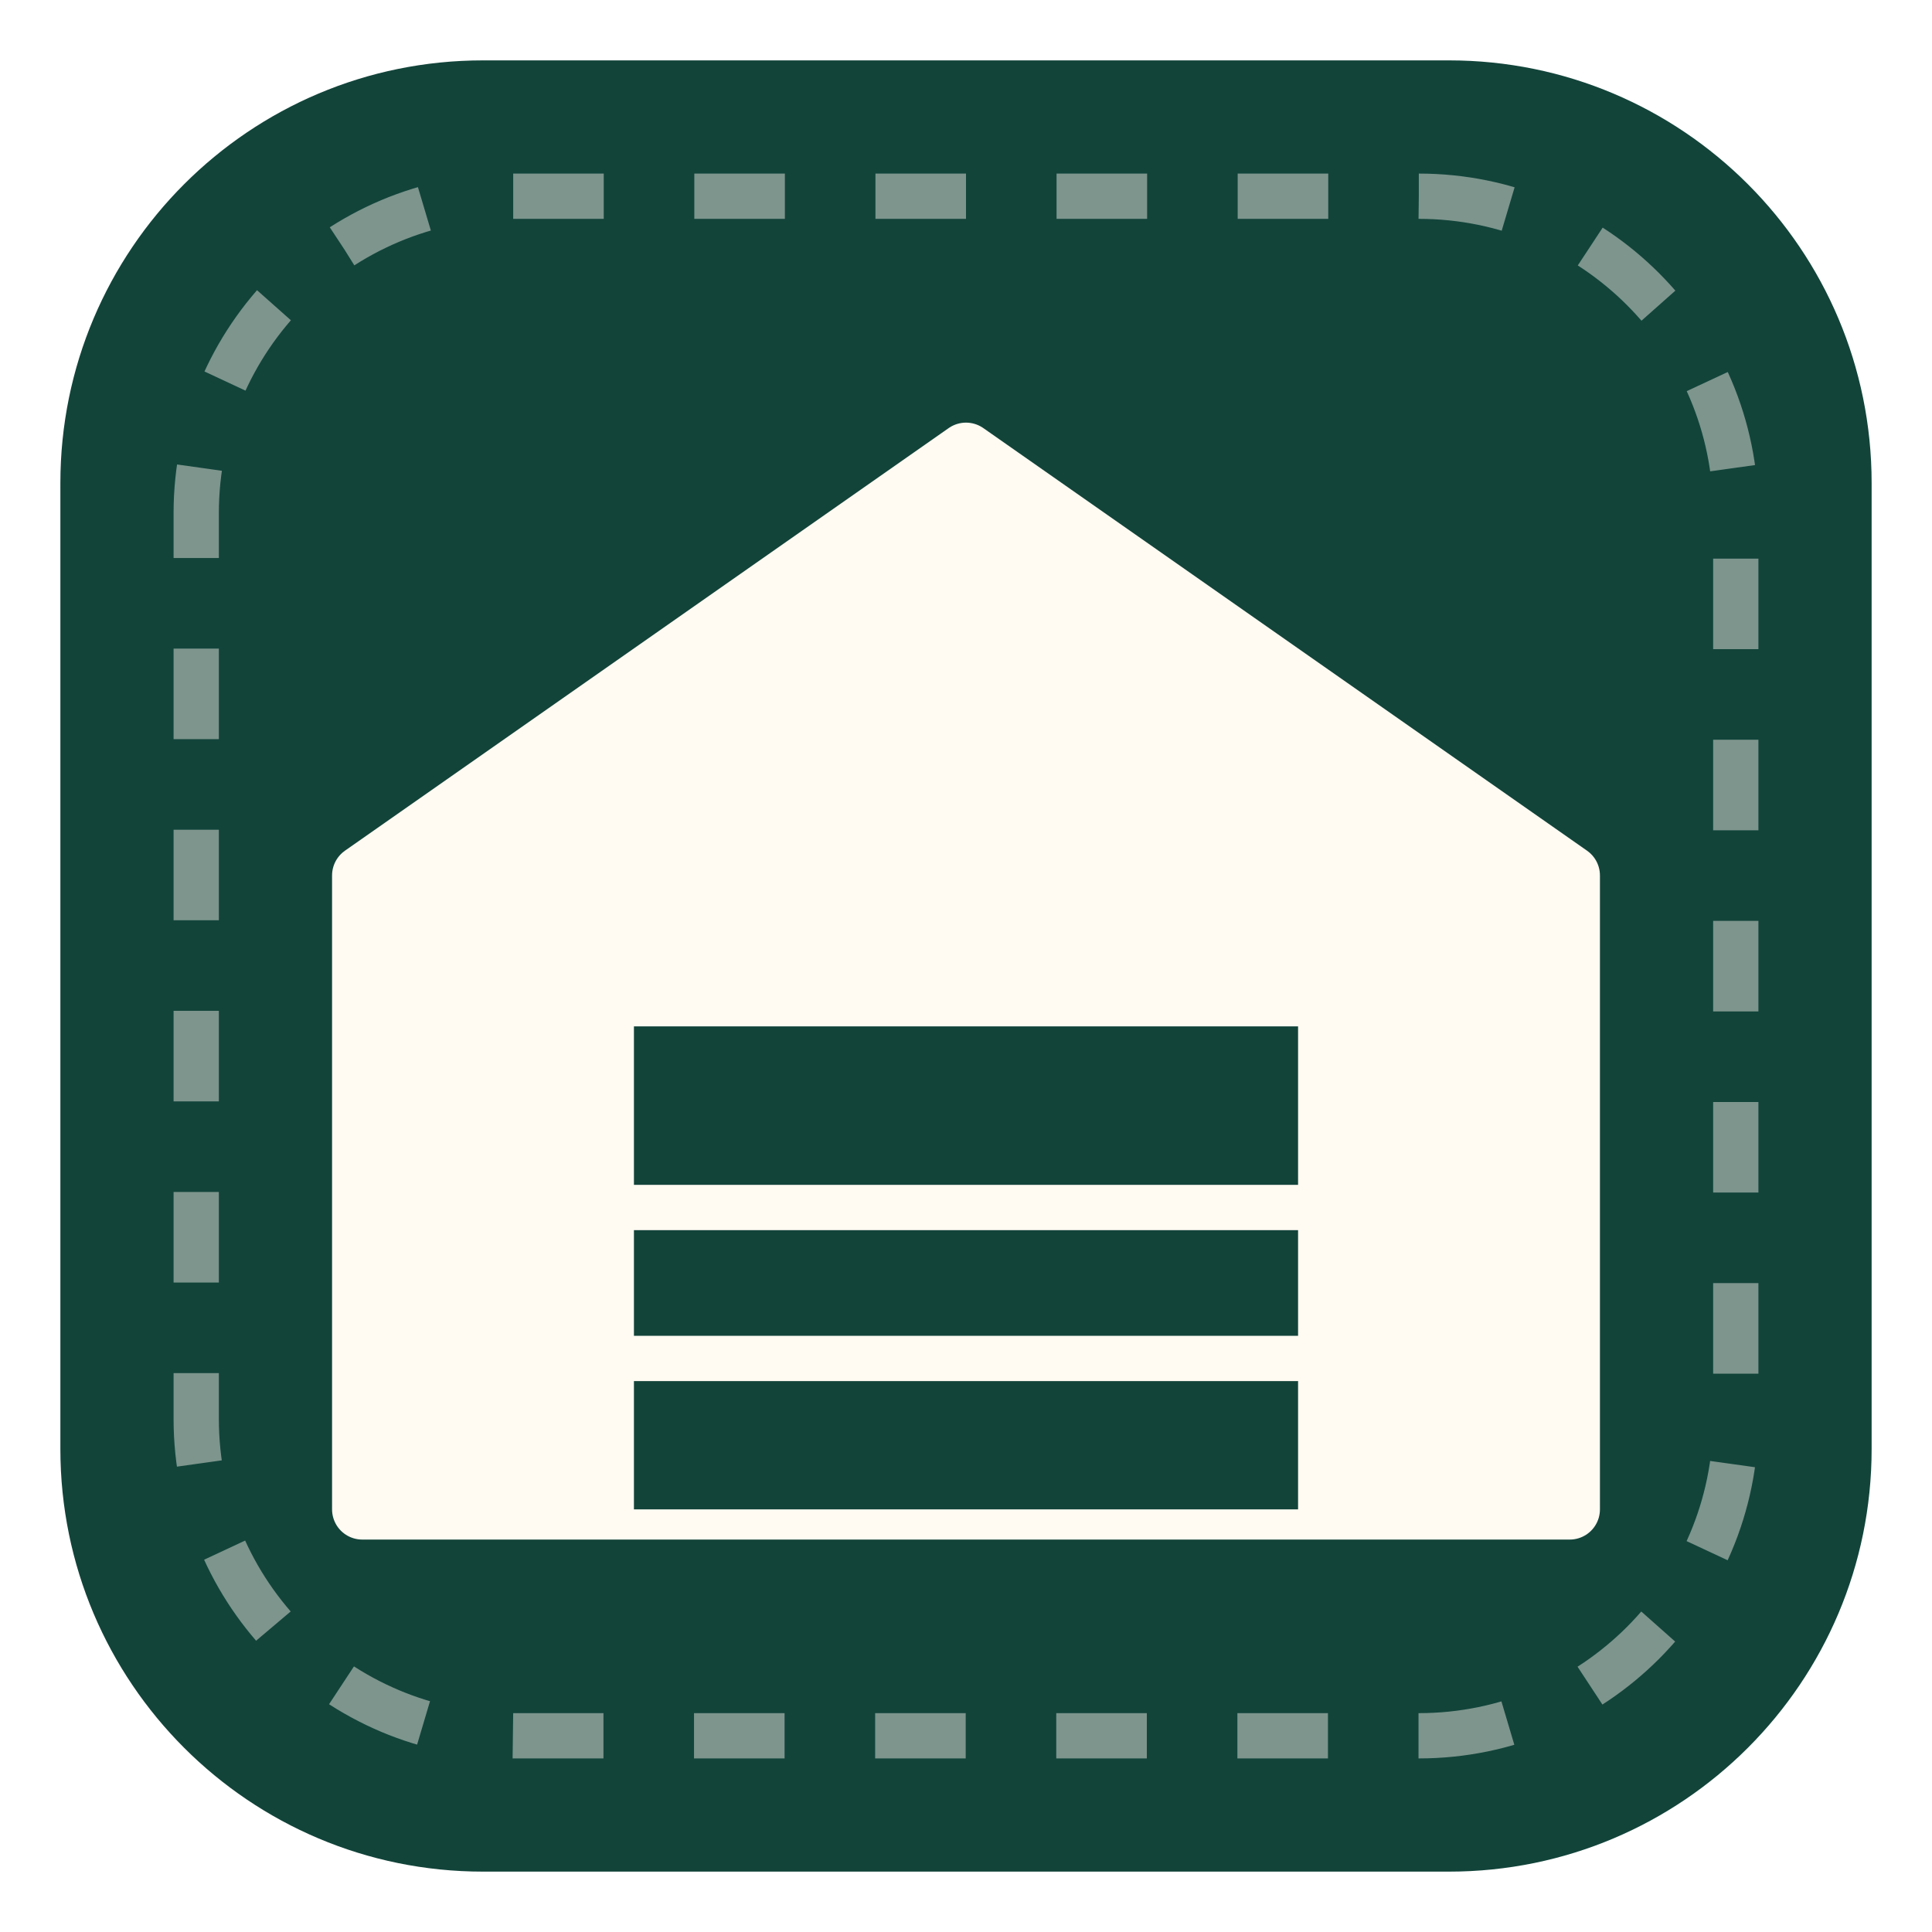
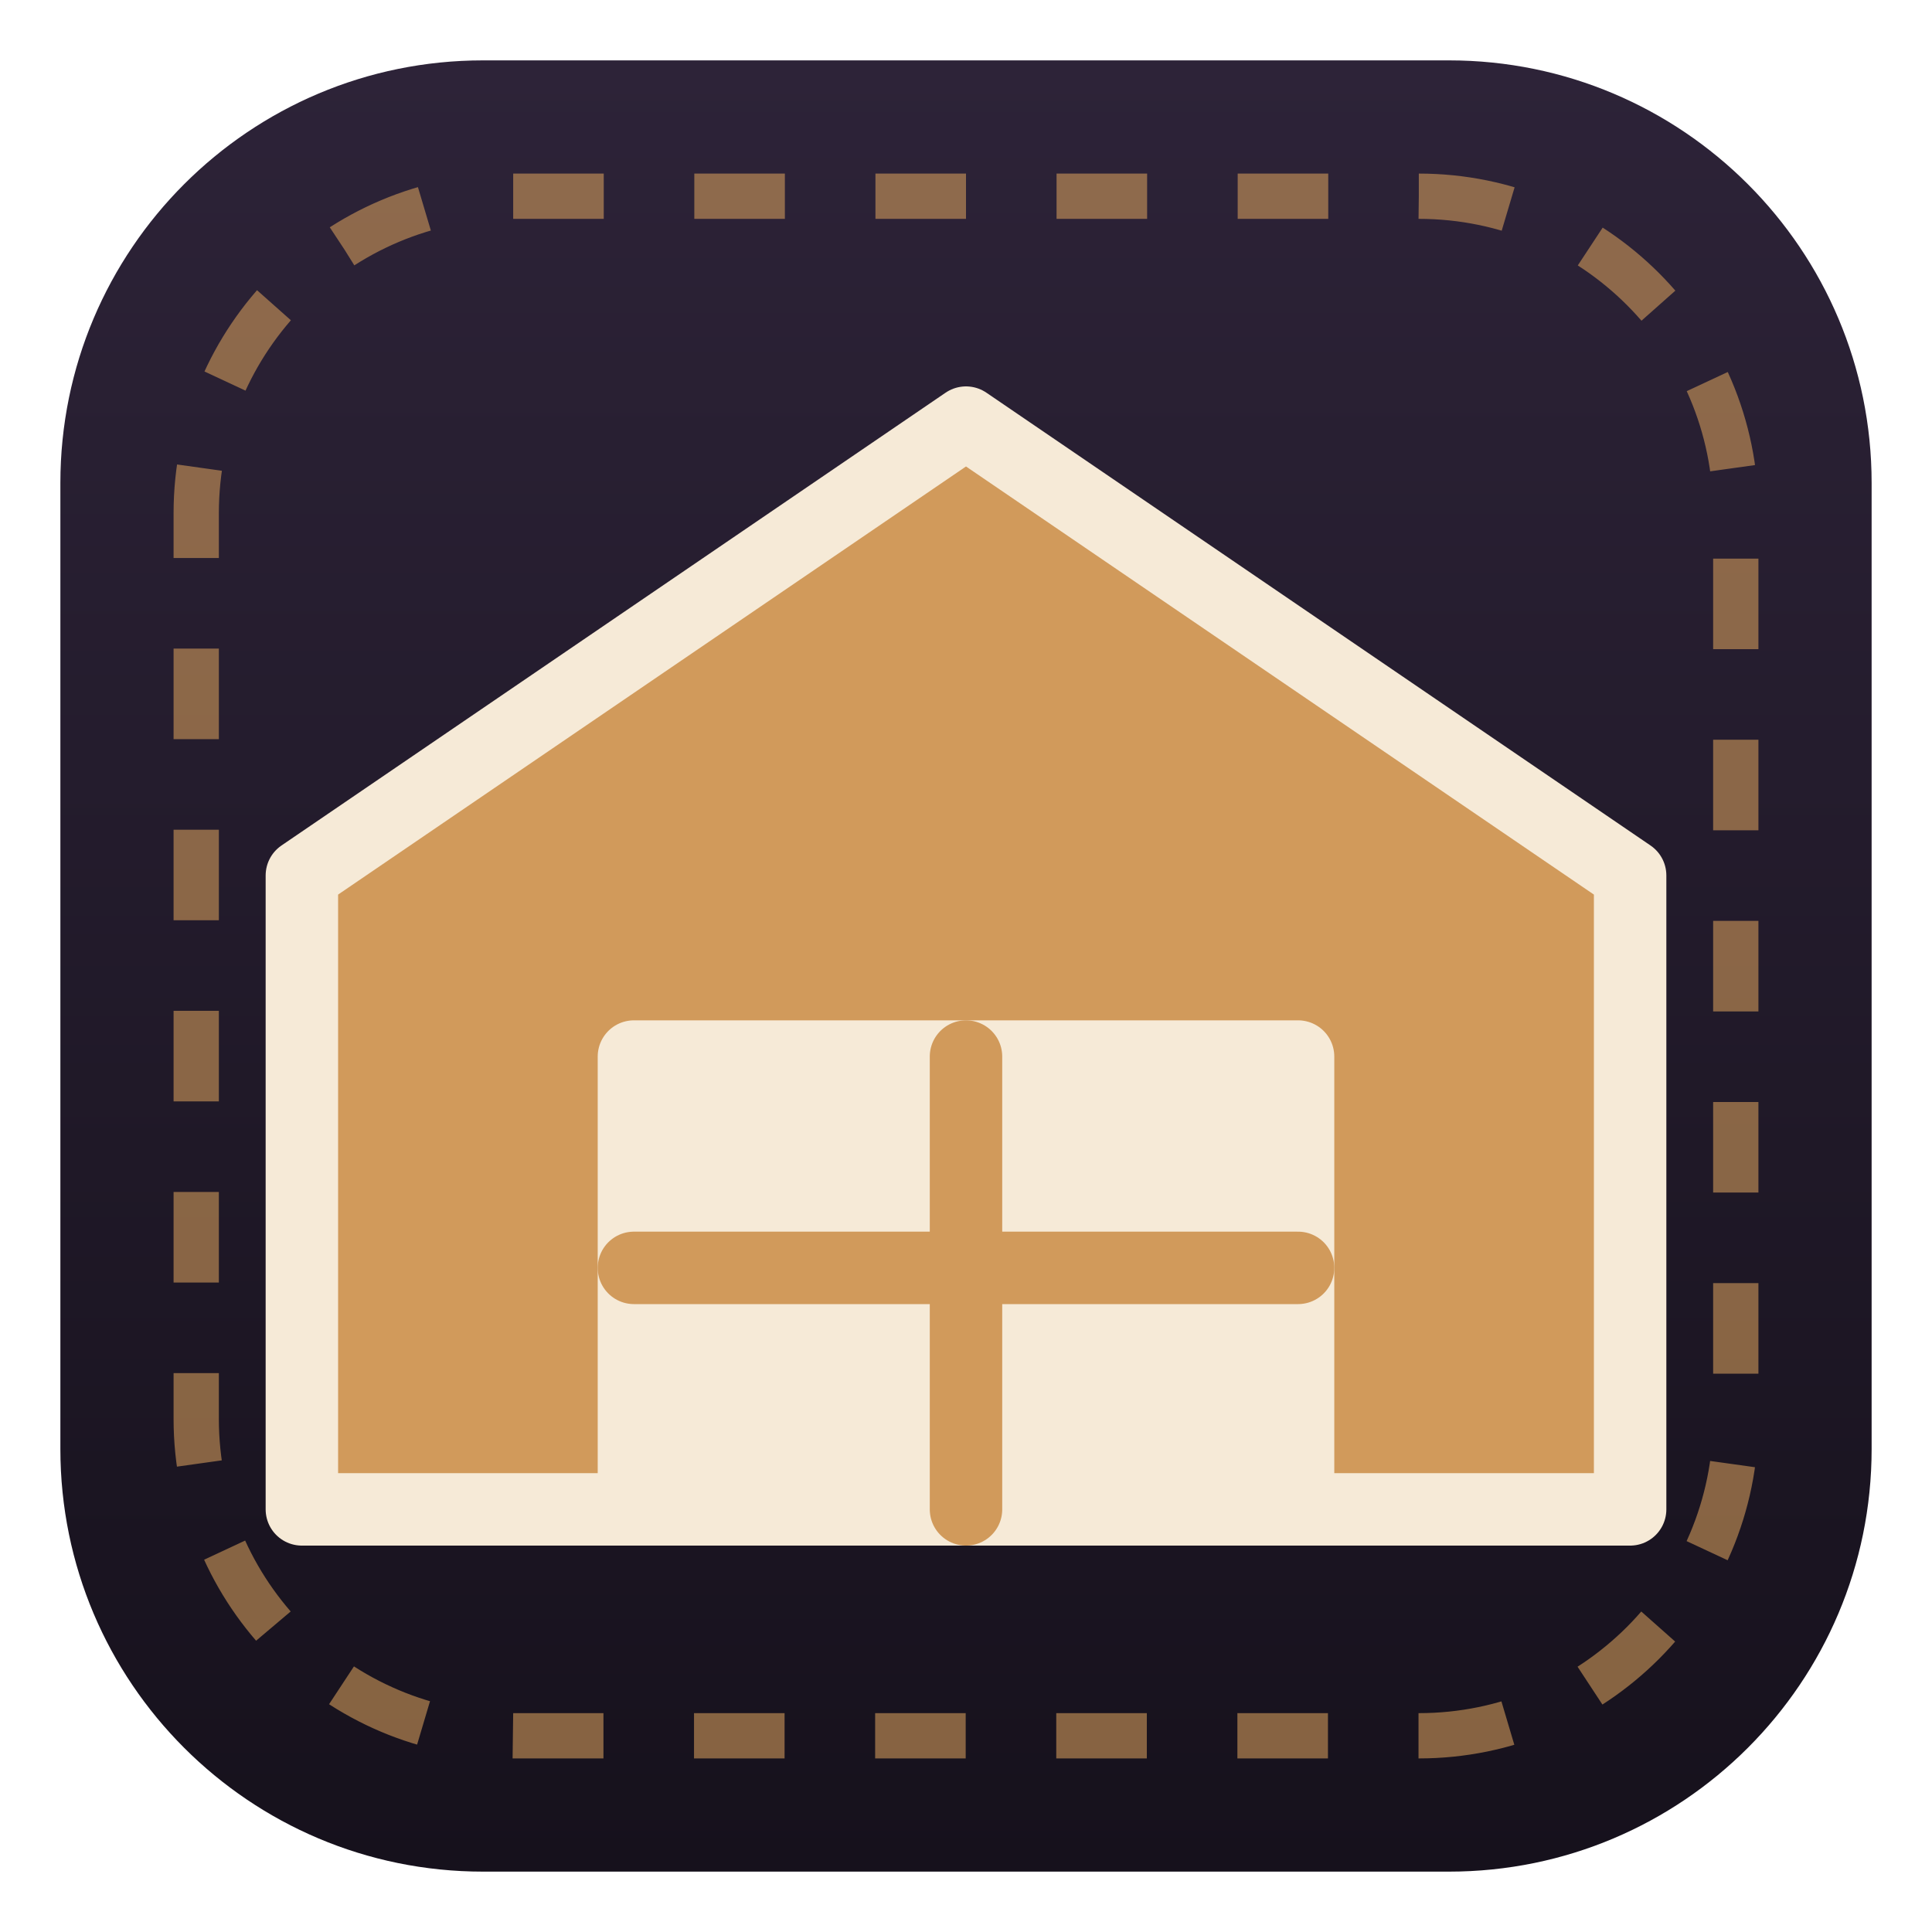
<svg xmlns="http://www.w3.org/2000/svg" viewBox="0 0 64 64" width="64" height="64" role="img">
-   <rect x="2" y="2" width="60" height="60" rx="14" fill="#12443a" />
-   <rect x="6.5" y="6.5" width="51" height="51" rx="10.5" fill="none" stroke="#fffaf2" stroke-opacity=".45" stroke-width="1.5" stroke-dasharray="3 3" />
-   <g fill="#fffaf2" stroke="#fffaf2" stroke-width="2" stroke-linejoin="round" stroke-linecap="round">
-     <path d="M12 29l20-14 20 14v21H12z" />
-     <rect x="21" y="34" width="22" height="16" fill="#12443a" stroke="none" />
-     <path d="M21 40h22M21 45h22" stroke="#fffaf2" stroke-width="1.5" fill="none" />
+   <defs>
+     <linearGradient id="t" x1="0" y1="0" x2="0" y2="1">
+       <stop offset="0" stop-color="#2d2338" />
+       <stop offset="1" stop-color="#16111c" />
+     </linearGradient>
+   </defs>
+   <rect x="2" y="2" width="60" height="60" rx="14" fill="url(#t)" />
+   <rect x="6.5" y="6.5" width="51" height="51" rx="10.5" fill="none" stroke="#d19a5b" stroke-opacity=".6" stroke-width="1.5" stroke-dasharray="3 3" />
+   <g fill="none" stroke="#f6ead7" stroke-width="2.4" stroke-linejoin="round" stroke-linecap="round">
+     <path d="M10 29L32 14l22 15v21H10z" fill="#d19a5b" />
+     <rect x="21" y="35" width="22" height="15" fill="#f6ead7" />
+     <path d="M21 42h22M32 35v15" stroke="#d19a5b" />
  </g>
</svg>
